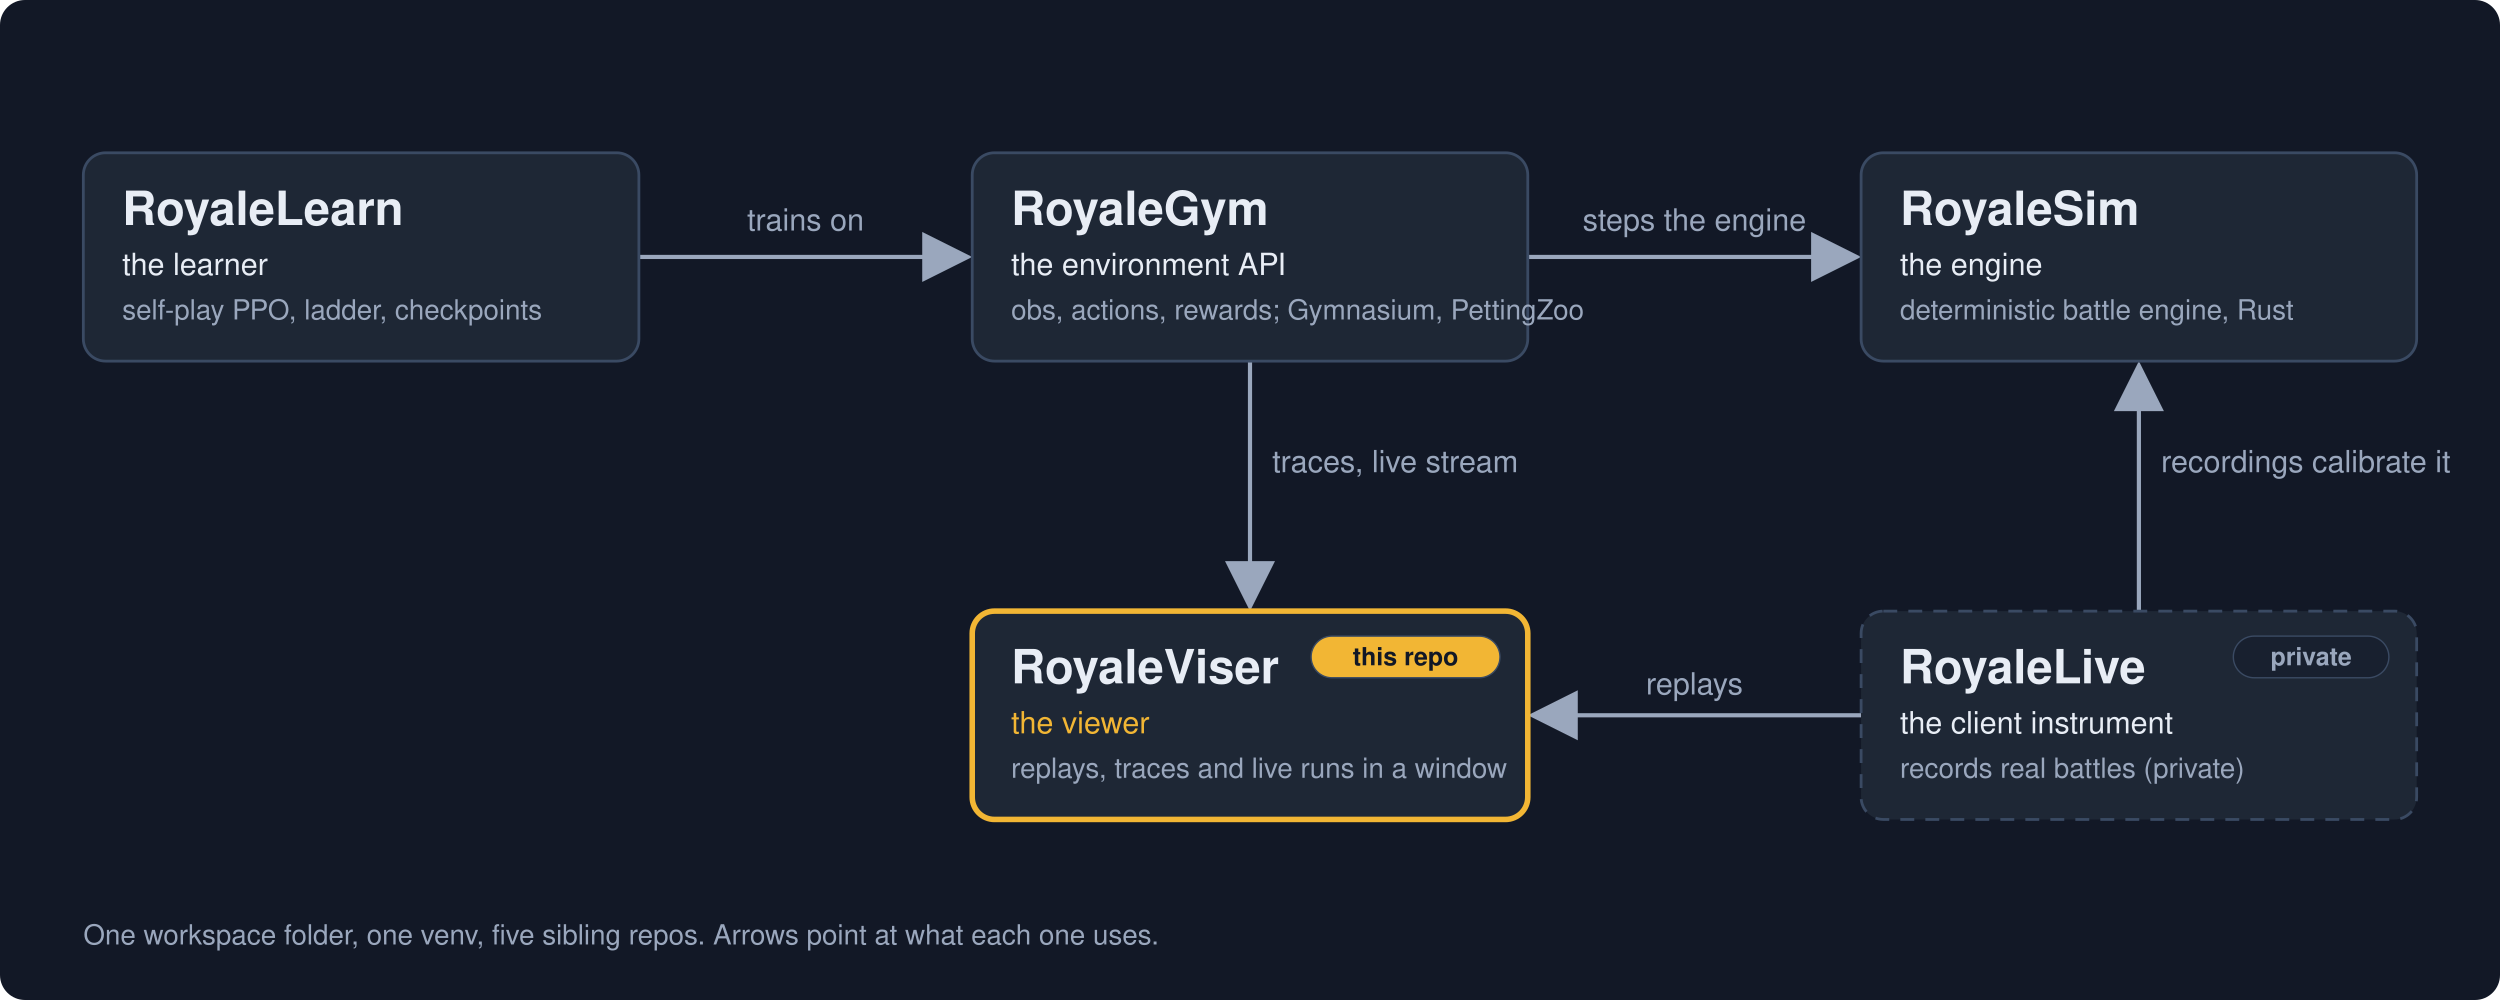
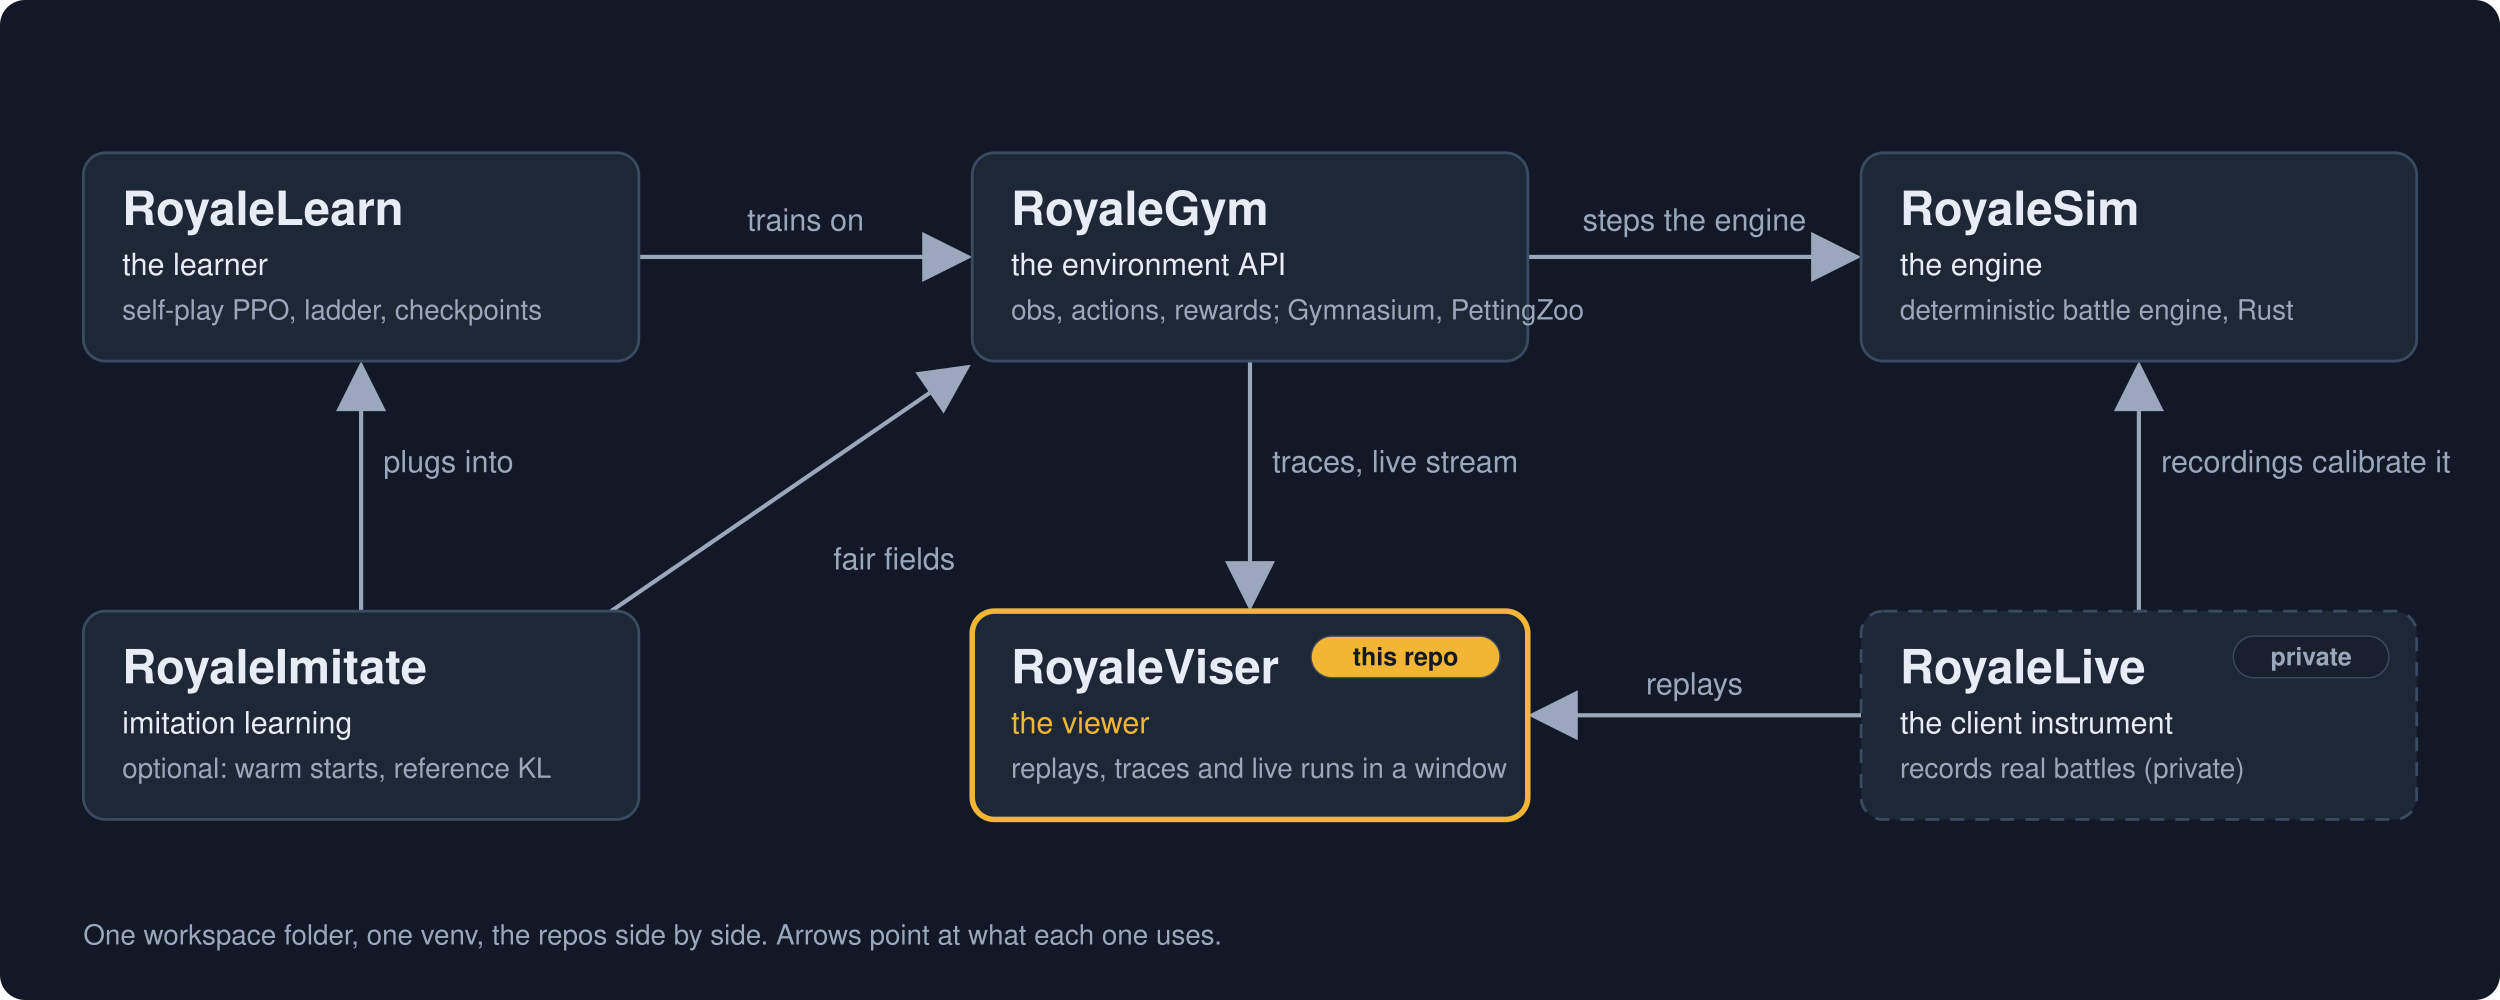
- <svg xmlns="http://www.w3.org/2000/svg" width="1800" height="720" viewBox="0 0 1800 720" role="img" aria-label="The five Royale repos and how they depend on each other">
+ <svg xmlns="http://www.w3.org/2000/svg" width="1800" height="720" viewBox="0 0 1800 720" role="img" aria-label="The Royale repos and how they depend on each other">
  <rect width="1800" height="720" rx="18" fill="#121826" />
  <defs>
    <marker id="a" markerWidth="12" markerHeight="12" refX="10" refY="6" orient="auto">
      <path d="M0,0 L12,6 L0,12 z" fill="#9aa7bd" />
    </marker>
  </defs>
  <line x1="460" y1="185" x2="694" y2="185" stroke="#9aa7bd" stroke-width="3" marker-end="url(#a)" />
  <text x="580" y="166" text-anchor="middle" font-family="system-ui, -apple-system, 'Segoe UI', Helvetica, Arial, sans-serif" font-size="22" fill="#9aa7bd">trains on</text>
  <line x1="1100" y1="185" x2="1334" y2="185" stroke="#9aa7bd" stroke-width="3" marker-end="url(#a)" />
  <text x="1220" y="166" text-anchor="middle" font-family="system-ui, -apple-system, 'Segoe UI', Helvetica, Arial, sans-serif" font-size="22" fill="#9aa7bd">steps the engine</text>
  <line x1="900" y1="260" x2="900" y2="434" stroke="#9aa7bd" stroke-width="3" marker-end="url(#a)" />
  <text x="916" y="340" text-anchor="start" font-family="system-ui, -apple-system, 'Segoe UI', Helvetica, Arial, sans-serif" font-size="22" fill="#9aa7bd">traces, live stream</text>
  <line x1="1540" y1="440" x2="1540" y2="266" stroke="#9aa7bd" stroke-width="3" marker-end="url(#a)" />
  <text x="1556" y="340" text-anchor="start" font-family="system-ui, -apple-system, 'Segoe UI', Helvetica, Arial, sans-serif" font-size="22" fill="#9aa7bd">recordings calibrate it</text>
  <line x1="1340" y1="515" x2="1106" y2="515" stroke="#9aa7bd" stroke-width="3" marker-end="url(#a)" />
  <text x="1220" y="500" text-anchor="middle" font-family="system-ui, -apple-system, 'Segoe UI', Helvetica, Arial, sans-serif" font-size="22" fill="#9aa7bd">replays</text>
+   <line x1="260" y1="440" x2="260" y2="266" stroke="#9aa7bd" stroke-width="3" marker-end="url(#a)" />
+   <text x="276" y="340" text-anchor="start" font-family="system-ui, -apple-system, 'Segoe UI', Helvetica, Arial, sans-serif" font-size="22" fill="#9aa7bd">plugs into</text>
+   <line x1="440" y1="440" x2="694" y2="266" stroke="#9aa7bd" stroke-width="3" marker-end="url(#a)" />
+   <text x="600" y="410" text-anchor="start" font-family="system-ui, -apple-system, 'Segoe UI', Helvetica, Arial, sans-serif" font-size="22" fill="#9aa7bd">fair fields</text>
+   <rect x="60" y="440" width="400" height="150" rx="16" fill="#1e2735" stroke="#3a4a63" stroke-width="2" />
+   <text x="88" y="492" font-family="system-ui, -apple-system, 'Segoe UI', Helvetica, Arial, sans-serif" font-size="34" font-weight="700" fill="#e8edf5">RoyaleImitate</text>
+   <text x="88" y="528" font-family="system-ui, -apple-system, 'Segoe UI', Helvetica, Arial, sans-serif" font-size="22" fill="#e8edf5">imitation learning</text>
+   <text x="88" y="560" font-family="system-ui, -apple-system, 'Segoe UI', Helvetica, Arial, sans-serif" font-size="20" fill="#9aa7bd">optional: warm starts, reference KL</text>
  <rect x="60" y="110" width="400" height="150" rx="16" fill="#1e2735" stroke="#3a4a63" stroke-width="2" />
  <text x="88" y="162" font-family="system-ui, -apple-system, 'Segoe UI', Helvetica, Arial, sans-serif" font-size="34" font-weight="700" fill="#e8edf5">RoyaleLearn</text>
  <text x="88" y="198" font-family="system-ui, -apple-system, 'Segoe UI', Helvetica, Arial, sans-serif" font-size="22" fill="#e8edf5">the learner</text>
  <text x="88" y="230" font-family="system-ui, -apple-system, 'Segoe UI', Helvetica, Arial, sans-serif" font-size="20" fill="#9aa7bd">self-play PPO, ladder, checkpoints</text>
  <rect x="700" y="110" width="400" height="150" rx="16" fill="#1e2735" stroke="#3a4a63" stroke-width="2" />
  <text x="728" y="162" font-family="system-ui, -apple-system, 'Segoe UI', Helvetica, Arial, sans-serif" font-size="34" font-weight="700" fill="#e8edf5">RoyaleGym</text>
  <text x="728" y="198" font-family="system-ui, -apple-system, 'Segoe UI', Helvetica, Arial, sans-serif" font-size="22" fill="#e8edf5">the environment API</text>
  <text x="728" y="230" font-family="system-ui, -apple-system, 'Segoe UI', Helvetica, Arial, sans-serif" font-size="20" fill="#9aa7bd">obs, actions, rewards; Gymnasium, PettingZoo</text>
  <rect x="1340" y="110" width="400" height="150" rx="16" fill="#1e2735" stroke="#3a4a63" stroke-width="2" />
  <text x="1368" y="162" font-family="system-ui, -apple-system, 'Segoe UI', Helvetica, Arial, sans-serif" font-size="34" font-weight="700" fill="#e8edf5">RoyaleSim</text>
  <text x="1368" y="198" font-family="system-ui, -apple-system, 'Segoe UI', Helvetica, Arial, sans-serif" font-size="22" fill="#e8edf5">the engine</text>
  <text x="1368" y="230" font-family="system-ui, -apple-system, 'Segoe UI', Helvetica, Arial, sans-serif" font-size="20" fill="#9aa7bd">deterministic battle engine, Rust</text>
  <rect x="700" y="440" width="400" height="150" rx="16" fill="#1e2735" stroke="#f2b634" stroke-width="4" />
  <text x="728" y="492" font-family="system-ui, -apple-system, 'Segoe UI', Helvetica, Arial, sans-serif" font-size="34" font-weight="700" fill="#e8edf5">RoyaleViser</text>
  <text x="728" y="528" font-family="system-ui, -apple-system, 'Segoe UI', Helvetica, Arial, sans-serif" font-size="22" fill="#f2b634">the viewer</text>
  <text x="728" y="560" font-family="system-ui, -apple-system, 'Segoe UI', Helvetica, Arial, sans-serif" font-size="20" fill="#9aa7bd">replays, traces and live runs in a window</text>
  <rect x="944" y="458" width="136" height="30" rx="15" fill="#f2b634" stroke="#3a4a63" />
  <text x="1012.0" y="479" text-anchor="middle" font-family="system-ui, -apple-system, 'Segoe UI', Helvetica, Arial, sans-serif" font-size="18" font-weight="600" fill="#121826">this repo</text>
  <rect x="1340" y="440" width="400" height="150" rx="16" fill="#1e2735" stroke="#3a4a63" stroke-width="2" stroke-dasharray="10 8" />
  <text x="1368" y="492" font-family="system-ui, -apple-system, 'Segoe UI', Helvetica, Arial, sans-serif" font-size="34" font-weight="700" fill="#e8edf5">RoyaleLive</text>
  <text x="1368" y="528" font-family="system-ui, -apple-system, 'Segoe UI', Helvetica, Arial, sans-serif" font-size="22" fill="#e8edf5">the client instrument</text>
  <text x="1368" y="560" font-family="system-ui, -apple-system, 'Segoe UI', Helvetica, Arial, sans-serif" font-size="20" fill="#9aa7bd">records real battles (private)</text>
  <rect x="1608" y="458" width="112" height="30" rx="15" fill="#18202f" stroke="#3a4a63" />
  <text x="1664.0" y="479" text-anchor="middle" font-family="system-ui, -apple-system, 'Segoe UI', Helvetica, Arial, sans-serif" font-size="18" font-weight="600" fill="#9aa7bd">private</text>
-   <text x="60" y="680" font-family="system-ui, -apple-system, 'Segoe UI', Helvetica, Arial, sans-serif" font-size="20" fill="#9aa7bd">One workspace folder, one venv, five sibling repos. Arrows point at what each one uses.</text>
+   <text x="60" y="680" font-family="system-ui, -apple-system, 'Segoe UI', Helvetica, Arial, sans-serif" font-size="20" fill="#9aa7bd">One workspace folder, one venv, the repos side by side. Arrows point at what each one uses.</text>
</svg>
